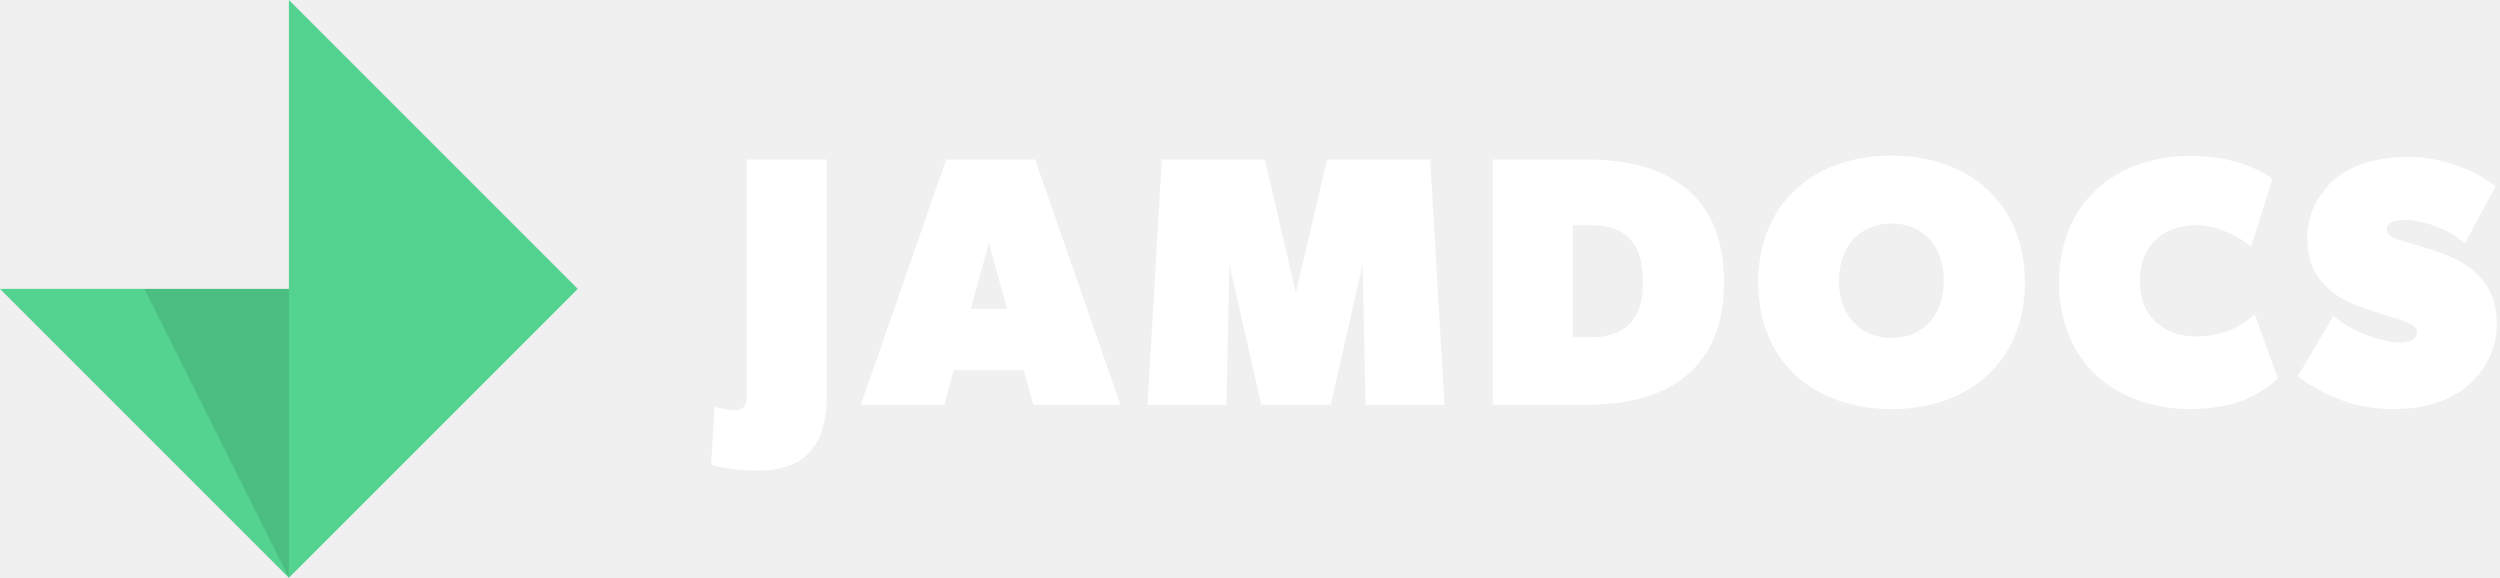
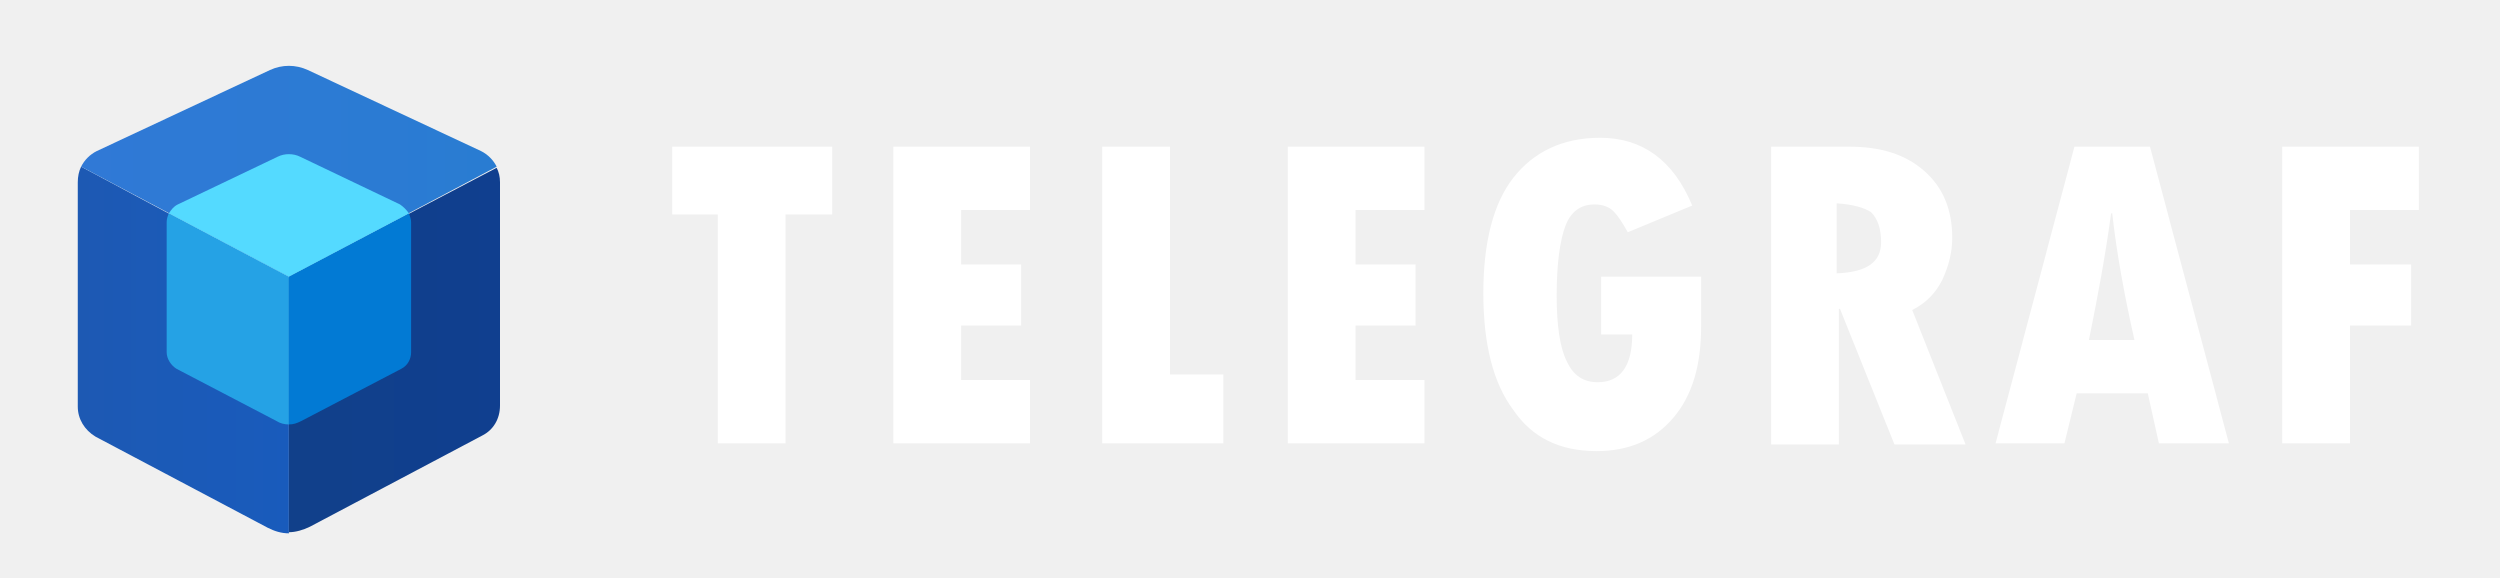
- <svg xmlns="http://www.w3.org/2000/svg" width="225" height="52" viewBox="0 0 225 52">
-   <path fill="#FFFFFF" fill-rule="nonzero" d="M74.4,14.352 L74.4,35.632 C74.4,40.432 72.16,42.352 68.16,42.352 C66.4,42.352 64.48,42.032 64,41.808 L64.32,36.592 C64.8,36.752 65.44,36.912 66.08,36.912 C66.72,36.912 67.2,36.752 67.2,35.632 L67.2,14.352 L74.4,14.352 Z M93.16,14.352 L100.84,36.432 L93,36.432 L92.136,33.328 L85.832,33.328 L85,36.432 L77.48,36.432 L85.16,14.352 L93.16,14.352 Z M87.368,27.792 L90.632,27.792 L89,21.872 L87.368,27.792 Z M128.72,14.352 L130,36.432 L122.896,36.432 L122.64,23.792 L119.76,36.432 L113.52,36.432 L110.64,23.792 L110.384,36.432 L103.28,36.432 L104.56,14.352 L113.84,14.352 L116.624,26.352 L119.44,14.352 L128.72,14.352 Z M155.16,25.392 C155.16,29.872 153.56,32.432 151.48,34.032 C149.4,35.632 146.52,36.432 142.68,36.432 L134.36,36.432 L134.36,14.352 L142.68,14.352 C146.52,14.352 149.4,15.152 151.48,16.752 C153.56,18.352 155.16,20.912 155.16,25.392 Z M147.864,25.392 C147.864,23.152 147.256,22.032 146.584,21.392 C145.944,20.752 144.824,20.272 143.224,20.272 L141.56,20.272 L141.56,30.352 L143.224,30.352 C144.824,30.352 145.944,29.872 146.584,29.232 C147.224,28.592 147.864,27.632 147.864,25.392 Z M182.24,25.424 C182.24,32.624 177.12,36.816 170.24,36.816 C163.36,36.816 158.24,32.624 158.24,25.424 C158.24,18.224 163.36,14 170.24,14 C177.12,14 182.24,18.224 182.24,25.424 Z M174.944,25.264 C174.944,22.224 173.12,20.112 170.24,20.112 C167.36,20.112 165.504,22.224 165.504,25.264 C165.504,28.304 167.36,30.416 170.24,30.416 C173.12,30.416 174.944,28.304 174.944,25.264 Z M202.92,28.272 L205,34.032 C204.2,34.832 201.96,36.816 197.16,36.816 C190.6,36.816 185.32,32.784 185.32,25.424 C185.32,18.064 190.6,14.032 197.16,14.032 C202.12,14.032 204.52,16.112 204.52,16.112 L202.6,22.192 C202.6,22.192 200.36,20.272 197.64,20.272 C194.92,20.272 192.584,21.872 192.584,25.328 C192.584,28.752 195.08,30.288 197.64,30.288 C200.2,30.288 201.96,29.232 202.92,28.272 Z M224.72,29.168 C224.72,31.472 223.6,33.552 221.84,34.928 C220.08,36.272 217.872,36.816 215.312,36.816 C212.752,36.816 209.808,36.112 206.8,33.872 L210,28.432 C212.048,30.16 214.928,30.832 215.888,30.832 C216.848,30.832 217.52,30.544 217.52,29.904 C217.52,29.264 216.72,29.008 215.92,28.752 C215.12,28.528 213.36,27.952 212.72,27.728 C212.08,27.472 210.8,27.056 209.68,26.096 C208.56,25.136 207.664,23.792 207.664,21.392 C207.664,18.992 208.912,17.136 210.224,16.048 C211.568,14.928 213.776,14.128 216.72,14.128 C219.664,14.128 222.672,15.184 224.592,16.784 L221.84,21.904 C220.176,20.432 217.744,19.792 216.592,19.792 C215.44,19.792 214.8,20.016 214.8,20.688 C214.8,21.328 215.824,21.552 216.336,21.712 C216.848,21.872 218.192,22.256 218.96,22.512 C219.728,22.768 221.52,23.408 222.64,24.368 C223.76,25.328 224.72,26.832 224.72,29.168 Z" />
-   <polygon fill="#54D28F" points="0 26 26 52 52 26 26 0 26 26" />
-   <polygon fill="#000" points="26 26 26 52 13 26" opacity=".1" />
+ <svg xmlns="http://www.w3.org/2000/svg" version="1.1" id="Layer_1" x="0px" y="0px" viewBox="0 0 225 52" style="enable-background:new 0 0 225 52;" xml:space="preserve">
+   <style type="text/css">
+ 	.st0{fill:#FFFFFF;}
+ 	.st1{fill:url(#SVGID_1_);}
+ 	.st2{fill:url(#SVGID_2_);}
+ 	.st3{fill:url(#SVGID_3_);}
+ 	.st4{fill:#25A2E5;}
+ 	.st5{fill:#027AD4;}
+ 	.st6{fill:#54DAFF;}
+ </style>
+   <g>
+     <path class="st0" d="M60.4,13.2h14.5v6.1h-4.2v20.6h-6.1V19.3h-4.1V13.2z" />
+     <path class="st0" d="M80.4,13.2h12.3v5.7h-6.2v4.9h5.4v5.5h-5.4v4.9h6.2v5.7H80.4V13.2z" />
+     <path class="st0" d="M99.2,13.2h6.1v20.5h4.8v6.2H99.2V13.2z" />
+     <path class="st0" d="M115.9,13.2h12.3v5.7H122v4.9h5.4v5.5H122v4.9h6.2v5.7h-12.3V13.2z" />
+     <path class="st0" d="M153.1,24.9v4.5c0,3.5-0.8,6.2-2.5,8.2c-1.7,2-4,3-6.9,3c-3.3,0-5.8-1.2-7.5-3.7c-1.8-2.4-2.7-5.9-2.7-10.5   c0-4.6,0.9-8.1,2.7-10.4s4.4-3.6,7.8-3.6c3.8,0,6.6,2,8.3,6.1l-5.8,2.4c-0.5-0.9-0.9-1.5-1.3-1.9c-0.4-0.4-1-0.6-1.7-0.6   c-1.2,0-2.1,0.6-2.6,1.9s-0.8,3.4-0.8,6.3c0,2.7,0.3,4.7,0.9,5.9c0.6,1.3,1.5,1.9,2.8,1.9c2,0,3.1-1.4,3.1-4.3h-2.8v-5.2H153.1z" />
+     <path class="st0" d="M159.3,13.2h7.1c2.9,0,5.1,0.7,6.8,2.2c1.7,1.5,2.5,3.5,2.5,6c0,1.3-0.3,2.5-0.9,3.8c-0.6,1.2-1.5,2.1-2.7,2.7   l4.8,12.1h-6.4l-4.9-12.2h-0.1v12.2h-6.1V13.2z M165.3,18.3v6.3c2.7-0.1,4-1,4-2.8c0-1.2-0.3-2.1-0.9-2.7   C167.8,18.7,166.8,18.4,165.3,18.3z" />
+     <path class="st0" d="M200.6,39.9h-6.3l-1-4.5h-6.4l-1.1,4.5h-6.2l7.1-26.7h6.8L200.6,39.9z M192.1,30.6c-0.9-4-1.6-7.8-2-11.4H190   c-0.5,3.7-1.2,7.5-2,11.4H192.1z" />
+     <path class="st0" d="M205.4,13.2h12.3v5.7h-6.2v4.9h5.5v5.5h-5.5v10.6h-6.1V13.2z" />
+   </g>
+   <linearGradient id="SVGID_1_" gradientUnits="userSpaceOnUse" x1="7" y1="22.533" x2="26" y2="22.533" gradientTransform="matrix(1 0 0 -1 0 54)">
+     <stop offset="0" style="stop-color:#1D59B3" />
+     <stop offset="1" style="stop-color:#195BBC" />
+   </linearGradient>
+   <path class="st1" d="M7.3,15C7.1,15.4,7,15.9,7,16.4v20.2c0,1.1,0.6,2.1,1.6,2.7l15.5,8.2c0.6,0.3,1.2,0.5,1.9,0.5v-23L7.3,15z" />
+   <linearGradient id="SVGID_2_" gradientUnits="userSpaceOnUse" x1="26" y1="22.533" x2="45.001" y2="22.533" gradientTransform="matrix(1 0 0 -1 0 54)">
+     <stop offset="0" style="stop-color:#11408A" />
+     <stop offset="1" style="stop-color:#103F8F" />
+   </linearGradient>
+   <path class="st2" d="M26,24.9v23c0.6,0,1.3-0.2,1.9-0.5l15.5-8.2c1-0.5,1.6-1.5,1.6-2.7V16.4c0-0.5-0.1-0.9-0.3-1.3L26,24.9z" />
+   <linearGradient id="SVGID_3_" gradientUnits="userSpaceOnUse" x1="7.308" y1="38.613" x2="44.694" y2="38.613" gradientTransform="matrix(1 0 0 -1 0 54)">
+     <stop offset="0" style="stop-color:#3079D6" />
+     <stop offset="1" style="stop-color:#297CD2" />
+   </linearGradient>
+   <path class="st3" d="M26,24.9L44.7,15c-0.3-0.6-0.8-1.1-1.4-1.4L27.7,6.3c-1.1-0.5-2.3-0.5-3.4,0L8.7,13.6c-0.6,0.3-1.1,0.8-1.4,1.4  L26,24.9z" />
+   <path class="st4" d="M15.2,19.2C15.1,19.4,15,19.7,15,20v11.7c0,0.6,0.4,1.2,0.9,1.5l9,4.7c0.3,0.2,0.7,0.3,1.1,0.3V24.9L15.2,19.2z  " />
+   <path class="st5" d="M26,24.9v13.3c0.4,0,0.7-0.1,1.1-0.3l9-4.7c0.6-0.3,0.9-0.9,0.9-1.5V20c0-0.3-0.1-0.5-0.2-0.8L26,24.9z" />
+   <path class="st6" d="M26,24.9l10.8-5.7c-0.2-0.3-0.5-0.6-0.8-0.8l-9-4.3c-0.6-0.3-1.4-0.3-2,0l-9,4.3c-0.4,0.2-0.6,0.5-0.8,0.8  L26,24.9z" />
</svg>
